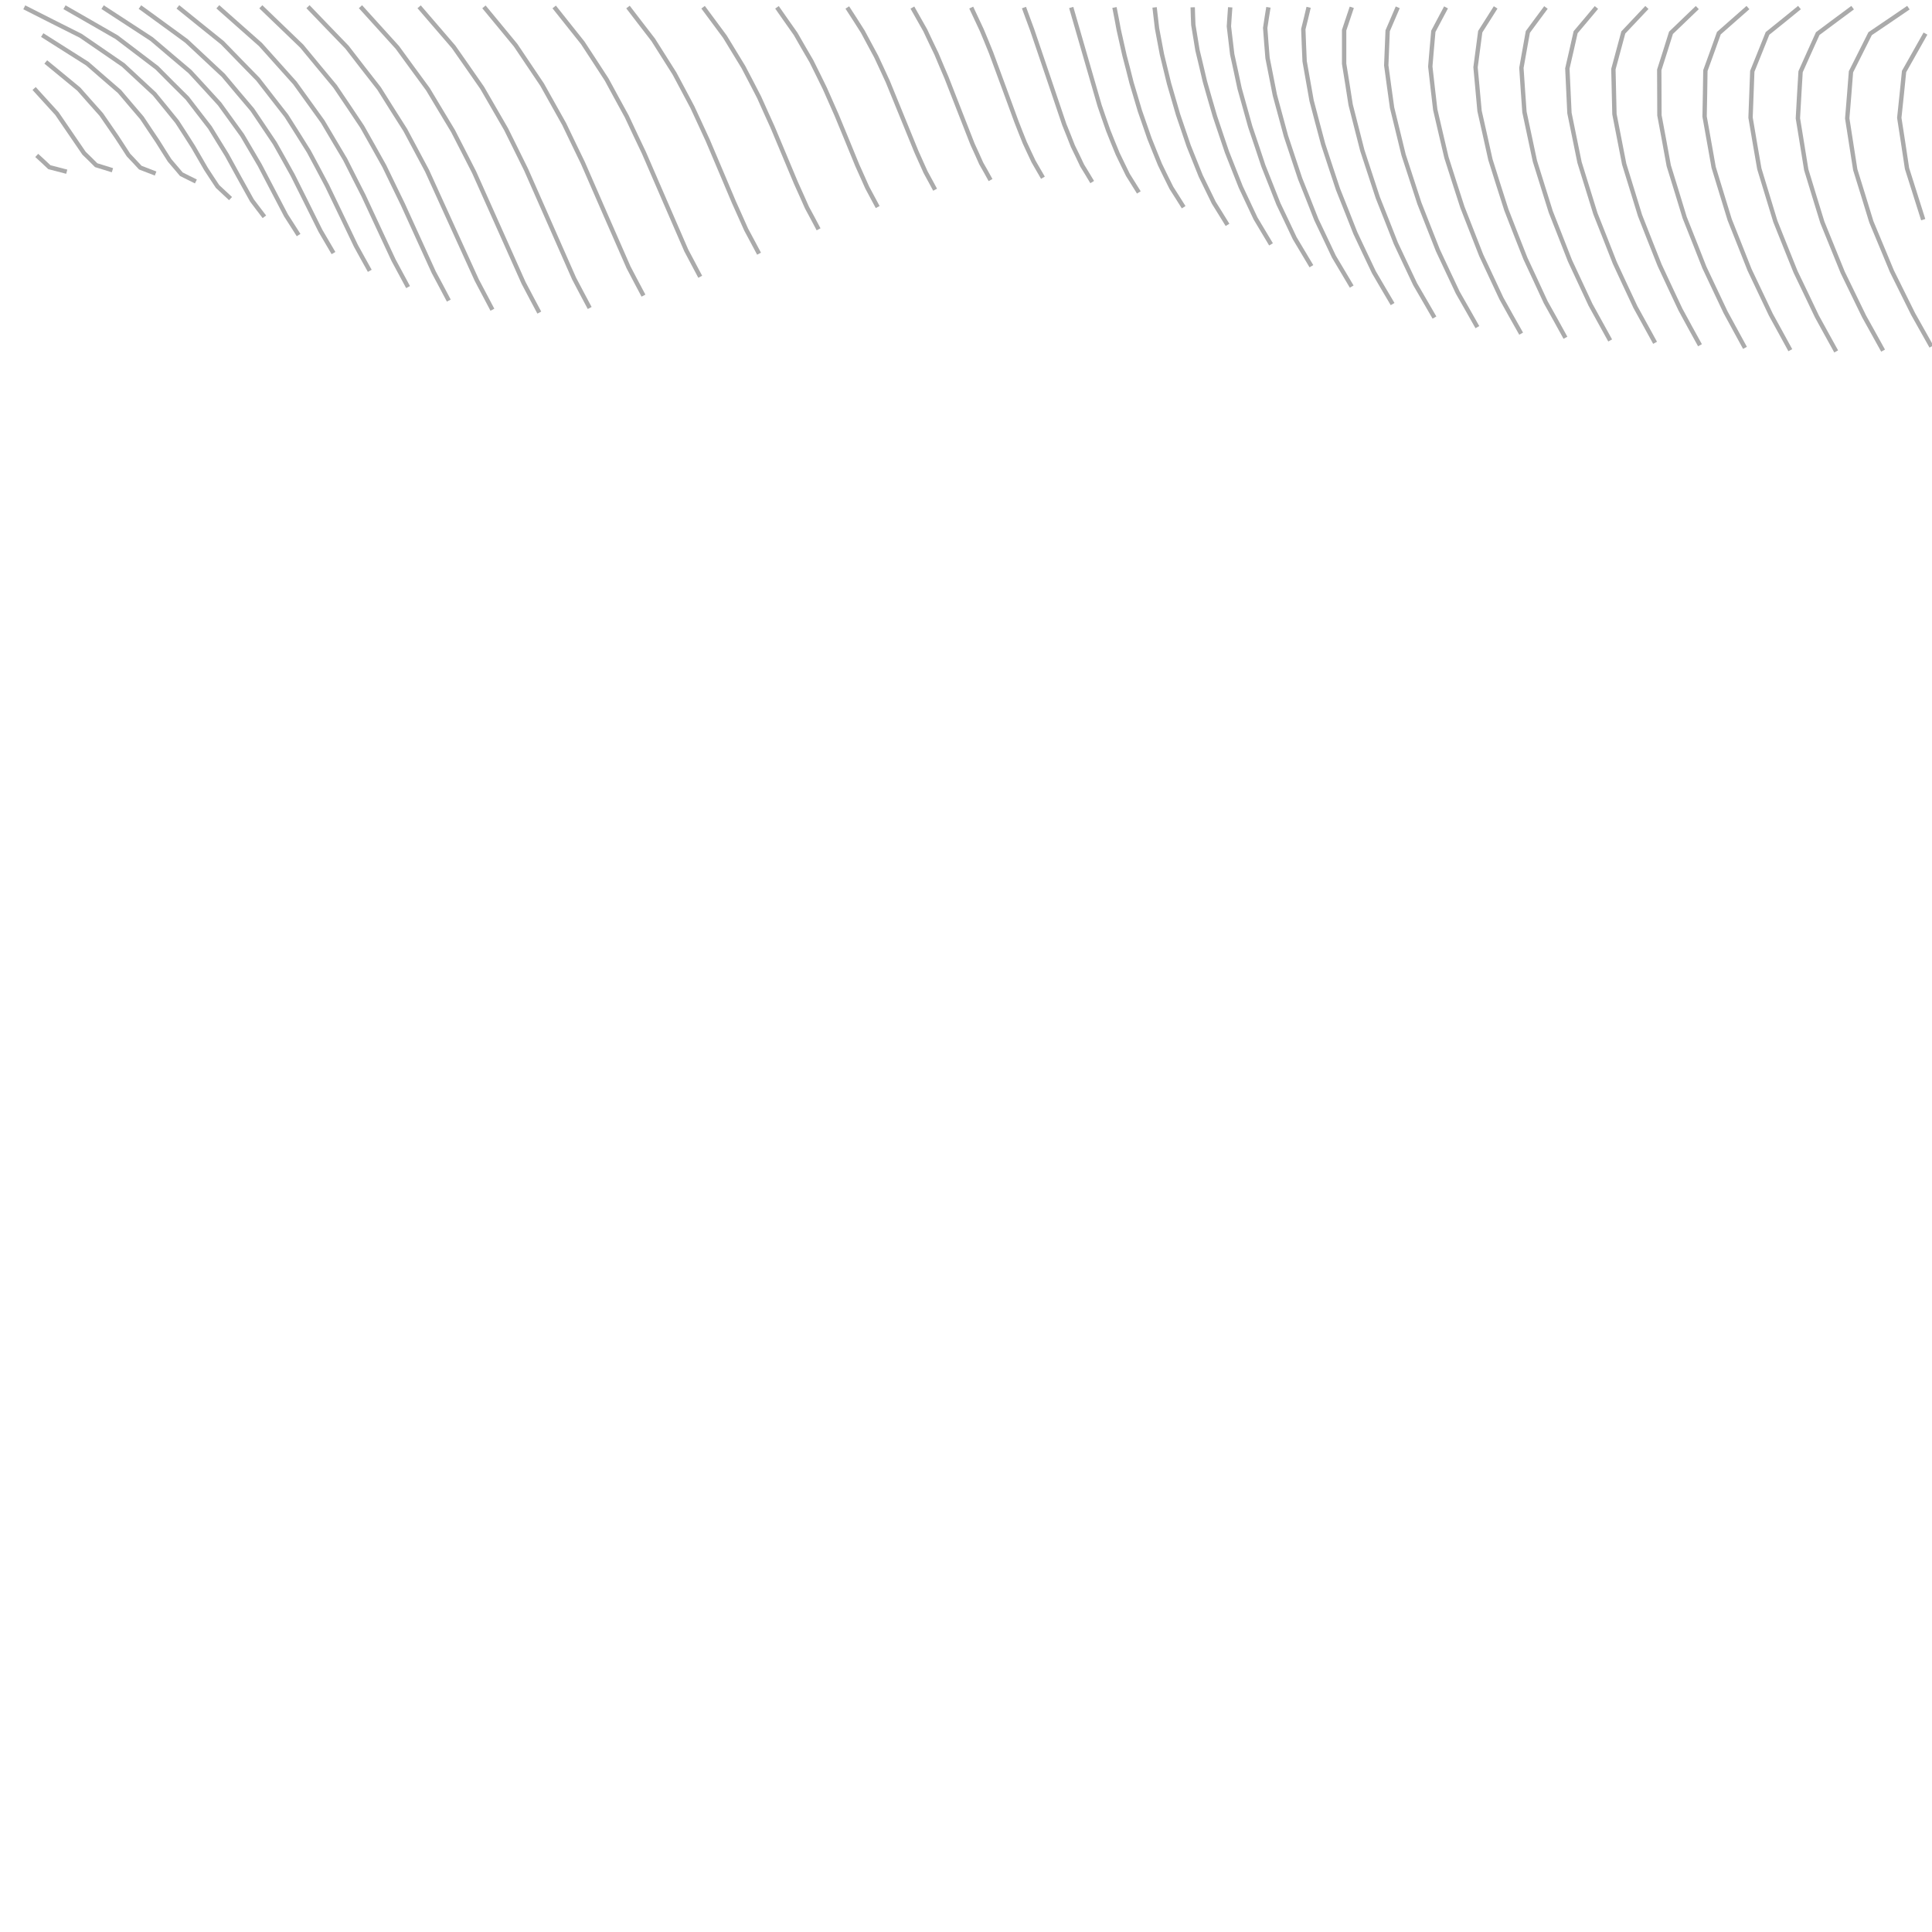
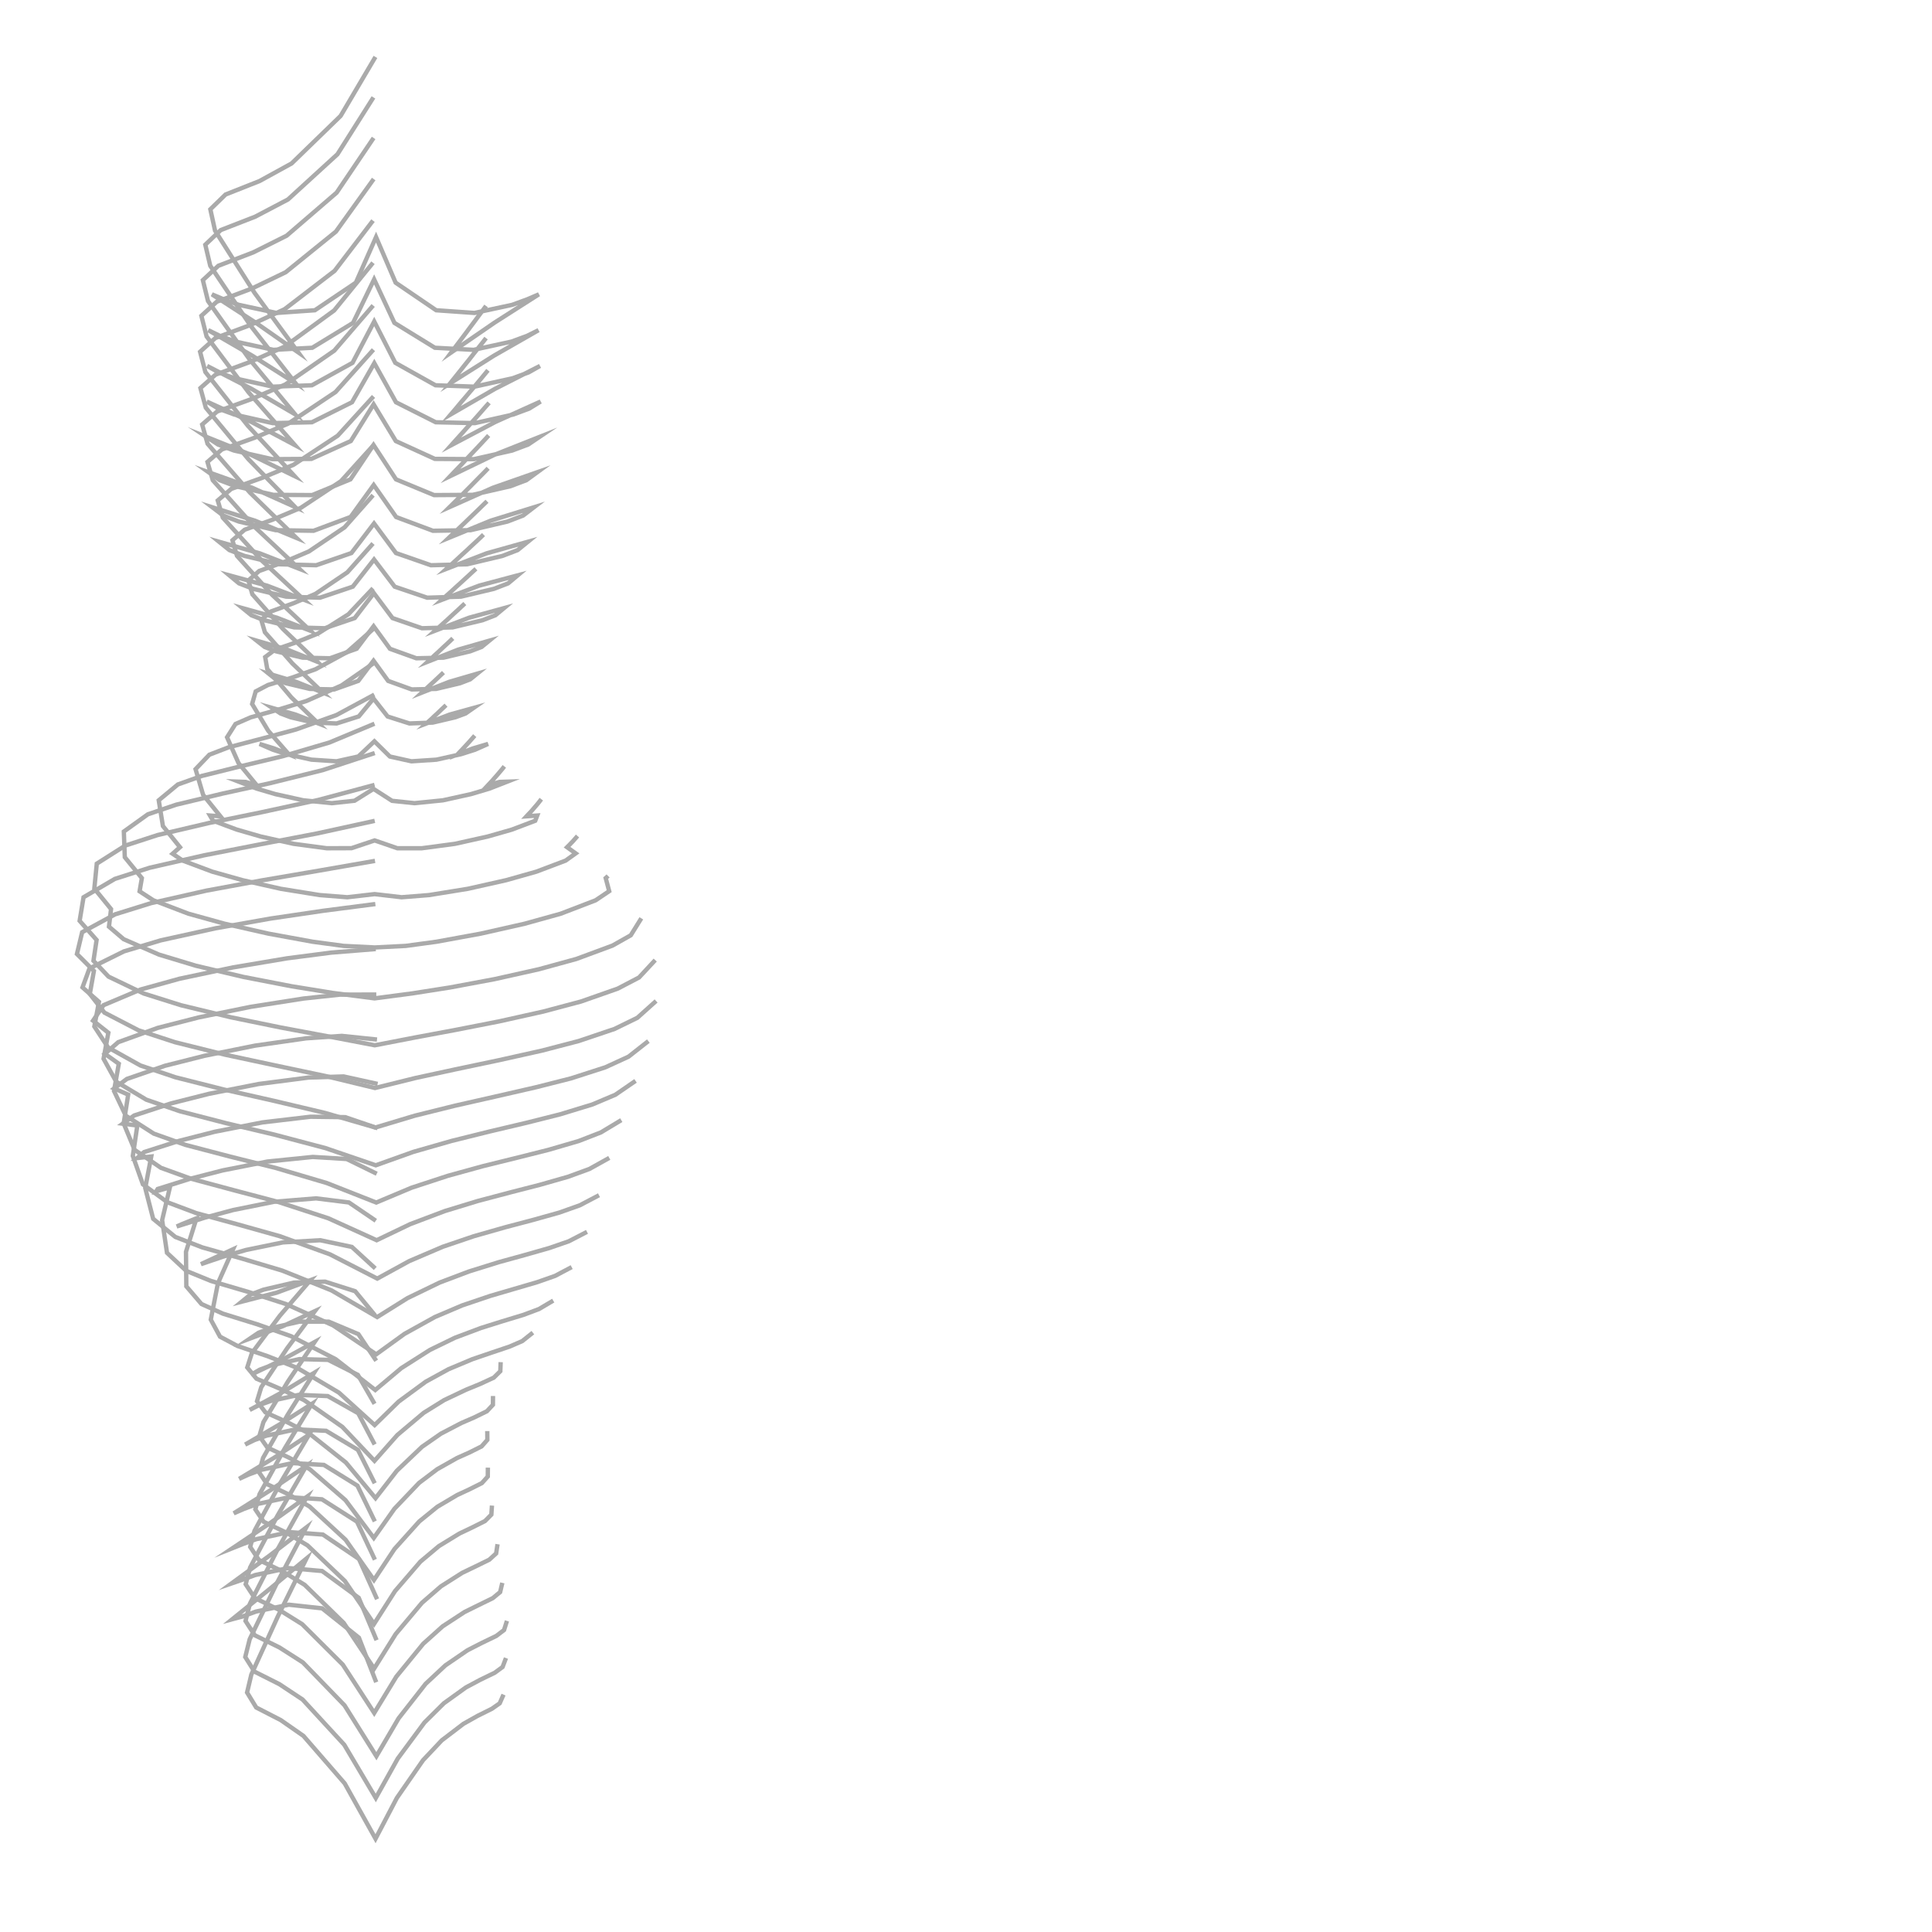
<svg xmlns="http://www.w3.org/2000/svg" id="Ebene_1" width="222" height="222" viewBox="0 0 222 222">
-   <polyline points="221.25 3.86 220.02 6.04 218.79 8.22 218.52 10.88 218.24 13.54 218.69 16.45 219.13 19.36 220.06 22.3 220.99 25.24" fill="none" stroke="#aaa" stroke-miterlimit="10" stroke-width=".5" />
-   <polyline points="219.29 .88 217.09 2.38 214.89 3.87 213.79 6.06 212.69 8.25 212.48 10.93 212.26 13.6 212.72 16.55 213.18 19.49 214.11 22.49 215.03 25.49 216.21 28.32 217.39 31.16 218.61 33.62 219.83 36.08 220.88 37.95 221.93 39.82" fill="none" stroke="#aaa" stroke-miterlimit="10" stroke-width=".5" />
-   <polyline points="212.88 .88 210.87 2.37 208.87 3.86 207.88 6.05 206.9 8.24 206.74 10.91 206.59 13.59 207.07 16.54 207.55 19.5 208.47 22.52 209.4 25.54 210.57 28.42 211.74 31.3 212.97 33.83 214.2 36.36 215.29 38.32 216.38 40.29" fill="none" stroke="#aaa" stroke-miterlimit="10" stroke-width=".5" />
-   <polyline points="206.77 .87 204.94 2.36 203.1 3.84 202.23 6.01 201.35 8.19 201.25 10.85 201.15 13.51 201.65 16.46 202.16 19.4 203.08 22.42 204 25.44 205.16 28.34 206.32 31.23 207.55 33.79 208.77 36.35 209.88 38.37 210.99 40.38" fill="none" stroke="#aaa" stroke-miterlimit="10" stroke-width=".5" />
-   <polyline points="200.85 .87 199.18 2.34 197.51 3.81 196.74 5.96 195.96 8.11 195.92 10.75 195.87 13.39 196.39 16.31 196.91 19.23 197.83 22.24 198.75 25.24 199.9 28.13 201.04 31.01 202.26 33.58 203.48 36.15 204.6 38.19 205.72 40.24" fill="none" stroke="#aaa" stroke-miterlimit="10" stroke-width=".5" />
-   <polyline points="195.03 .87 193.52 2.32 192.01 3.77 191.34 5.9 190.66 8.03 190.67 10.64 190.68 13.25 191.22 16.14 191.75 19.04 192.67 22.02 193.58 25 194.72 27.87 195.85 30.74 197.06 33.3 198.27 35.86 199.39 37.92 200.51 39.97" fill="none" stroke="#aaa" stroke-miterlimit="10" stroke-width=".5" />
-   <polyline points="189.24 .86 187.88 2.3 186.53 3.73 185.96 5.84 185.39 7.95 185.45 10.53 185.51 13.11 186.07 15.98 186.63 18.85 187.54 21.8 188.45 24.76 189.57 27.61 190.7 30.46 191.89 33.01 193.09 35.56 194.21 37.62 195.34 39.67" fill="none" stroke="#aaa" stroke-miterlimit="10" stroke-width=".5" />
-   <polyline points="183.44 .86 182.25 2.28 181.05 3.7 180.58 5.78 180.1 7.87 180.22 10.43 180.34 12.99 180.92 15.83 181.5 18.67 182.41 21.6 183.32 24.54 184.44 27.37 185.55 30.2 186.73 32.74 187.92 35.28 189.05 37.33 190.18 39.39" fill="none" stroke="#aaa" stroke-miterlimit="10" stroke-width=".5" />
-   <polyline points="177.64 .86 176.6 2.26 175.56 3.67 175.19 5.73 174.82 7.8 174.99 10.34 175.17 12.87 175.77 15.69 176.37 18.51 177.28 21.42 178.19 24.33 179.3 27.15 180.4 29.96 181.58 32.49 182.76 35.02 183.89 37.07 185.02 39.12" fill="none" stroke="#aaa" stroke-miterlimit="10" stroke-width=".5" />
-   <polyline points="171.86 .85 170.98 2.24 170.09 3.64 169.82 5.68 169.55 7.73 169.78 10.24 170.01 12.75 170.64 15.55 171.26 18.34 172.17 21.23 173.09 24.11 174.18 26.91 175.28 29.7 176.45 32.21 177.61 34.72 178.75 36.76 179.88 38.81" fill="none" stroke="#aaa" stroke-miterlimit="10" stroke-width=".5" />
-   <polyline points="166.16 .85 165.43 2.22 164.7 3.6 164.52 5.62 164.35 7.64 164.63 10.12 164.92 12.6 165.56 15.35 166.21 18.11 167.12 20.96 168.04 23.81 169.12 26.57 170.2 29.33 171.36 31.81 172.52 34.29 173.65 36.32 174.79 38.34" fill="none" stroke="#aaa" stroke-miterlimit="10" stroke-width=".5" />
-   <polyline points="160.61 .84 160.03 2.19 159.45 3.54 159.37 5.53 159.29 7.51 159.62 9.94 159.96 12.38 160.62 15.08 161.28 17.79 162.19 20.58 163.1 23.37 164.16 26.07 165.23 28.78 166.37 31.21 167.51 33.63 168.64 35.61 169.76 37.59" fill="none" stroke="#aaa" stroke-miterlimit="10" stroke-width=".5" />
-   <polyline points="155.33 .84 154.89 2.15 154.45 3.47 154.45 5.39 154.45 7.32 154.83 9.68 155.2 12.04 155.87 14.67 156.54 17.29 157.43 20 158.32 22.71 159.36 25.33 160.39 27.95 161.5 30.31 162.61 32.66 163.72 34.57 164.83 36.49" fill="none" stroke="#aaa" stroke-miterlimit="10" stroke-width=".5" />
-   <polyline points="150.37 .84 150.07 2.1 149.76 3.35 149.83 5.2 149.91 7.04 150.31 9.3 150.71 11.56 151.37 14.07 152.04 16.58 152.89 19.17 153.75 21.76 154.75 24.27 155.74 26.78 156.8 29.03 157.87 31.28 158.94 33.11 160.02 34.94" fill="none" stroke="#aaa" stroke-miterlimit="10" stroke-width=".5" />
-   <polyline points="145.75 .84 145.56 2.02 145.38 3.21 145.51 4.94 145.65 6.67 146.07 8.8 146.49 10.93 147.13 13.29 147.77 15.65 148.58 18.09 149.39 20.52 150.33 22.88 151.26 25.24 152.27 27.36 153.27 29.48 154.3 31.21 155.32 32.93" fill="none" stroke="#aaa" stroke-miterlimit="10" stroke-width=".5" />
-   <polyline points="141.36 .84 141.28 1.94 141.21 3.03 141.4 4.64 141.59 6.24 142.02 8.21 142.44 10.18 143.05 12.36 143.66 14.55 144.42 16.8 145.17 19.06 146.04 21.25 146.9 23.43 147.84 25.4 148.77 27.37 149.73 28.98 150.69 30.59" fill="none" stroke="#aaa" stroke-miterlimit="10" stroke-width=".5" />
-   <polyline points="137.05 .84 137.08 1.84 137.12 2.85 137.36 4.31 137.6 5.78 138.03 7.57 138.45 9.36 139.02 11.36 139.6 13.35 140.29 15.41 140.99 17.48 141.78 19.48 142.57 21.48 143.42 23.29 144.27 25.1 145.16 26.59 146.05 28.08" fill="none" stroke="#aaa" stroke-miterlimit="10" stroke-width=".5" />
-   <polyline points="132.67 .85 132.81 2.05 132.95 3.25 133.23 4.74 133.51 6.23 133.92 7.92 134.33 9.6 134.85 11.39 135.37 13.18 135.98 14.97 136.59 16.77 137.28 18.49 137.97 20.21 138.72 21.75 139.47 23.29 140.26 24.56 141.05 25.84" fill="none" stroke="#aaa" stroke-miterlimit="10" stroke-width=".5" />
-   <polyline points="128.06 .86 128.31 2.14 128.55 3.43 128.88 4.9 129.21 6.36 129.62 7.93 130.02 9.51 130.5 11.12 130.98 12.74 131.53 14.32 132.08 15.91 132.68 17.41 133.29 18.91 133.94 20.25 134.6 21.58 135.31 22.7 136.01 23.81" fill="none" stroke="#aaa" stroke-miterlimit="10" stroke-width=".5" />
-   <polyline points="123.09 .86 124.72 6.5 126.35 12.13 126.84 13.56 127.34 14.99 127.88 16.34 128.43 17.68 129.01 18.88 129.6 20.09 130.23 21.1 130.86 22.11" fill="none" stroke="#aaa" stroke-miterlimit="10" stroke-width=".5" />
-   <polyline points="117.66 .87 118.13 2.15 118.6 3.42 120.45 8.86 122.29 14.3 122.79 15.54 123.28 16.79 123.82 17.9 124.35 19.02 124.93 19.97 125.5 20.92" fill="none" stroke="#aaa" stroke-miterlimit="10" stroke-width=".5" />
-   <polyline points="111.6 .87 112.2 2.15 112.8 3.43 113.35 4.75 113.89 6.08 115.35 10.04 116.8 13.99 117.27 15.19 117.75 16.39 118.25 17.47 118.76 18.55 119.3 19.49 119.84 20.42" fill="none" stroke="#aaa" stroke-miterlimit="10" stroke-width=".5" />
-   <polyline points="104.84 .87 105.58 2.18 106.32 3.49 106.96 4.85 107.61 6.2 108.18 7.56 108.76 8.92 110.26 12.76 111.76 16.59 112.26 17.68 112.75 18.78 113.29 19.73 113.82 20.69" fill="none" stroke="#aaa" stroke-miterlimit="10" stroke-width=".5" />
-   <polyline points="97.36 .86 98.26 2.25 99.15 3.65 99.91 5.07 100.68 6.5 101.35 7.94 102.01 9.37 103.66 13.41 105.31 17.45 105.83 18.61 106.35 19.77 106.9 20.78 107.45 21.8" fill="none" stroke="#aaa" stroke-miterlimit="10" stroke-width=".5" />
-   <polyline points="89.28 .84 90.35 2.37 91.42 3.89 92.32 5.46 93.23 7.02 94.01 8.59 94.78 10.16 95.46 11.7 96.14 13.24 97.33 16.12 98.51 19 99.08 20.27 99.65 21.55 100.25 22.67 100.85 23.79" fill="none" stroke="#aaa" stroke-miterlimit="10" stroke-width=".5" />
-   <polyline points="80.79 .83 82.05 2.53 83.3 4.22 84.36 5.96 85.42 7.7 86.33 9.44 87.23 11.18 88 12.9 88.78 14.62 90.12 17.82 91.46 21.02 92.1 22.44 92.73 23.86 93.4 25.1 94.06 26.35" fill="none" stroke="#aaa" stroke-miterlimit="10" stroke-width=".5" />
-   <polyline points="72.16 .81 73.61 2.7 75.06 4.58 76.28 6.51 77.5 8.44 78.53 10.37 79.56 12.31 80.44 14.21 81.32 16.12 82.83 19.68 84.33 23.23 85.04 24.81 85.74 26.38 86.48 27.76 87.22 29.15" fill="none" stroke="#aaa" stroke-miterlimit="10" stroke-width=".5" />
-   <polyline points="63.68 .8 65.32 2.86 66.96 4.92 68.34 7.03 69.71 9.14 70.86 11.26 72.02 13.38 73 15.47 73.99 17.55 76.42 23.16 78.86 28.78 79.66 30.29 80.46 31.8" fill="none" stroke="#aaa" stroke-miterlimit="10" stroke-width=".5" />
-   <polyline points="55.61 .79 57.43 2.99 59.25 5.2 60.77 7.46 62.29 9.72 63.56 11.99 64.83 14.26 65.9 16.49 66.98 18.72 69.6 24.73 72.23 30.73 73.08 32.35 73.94 33.97" fill="none" stroke="#aaa" stroke-miterlimit="10" stroke-width=".5" />
-   <polyline points="48.16 .78 50.14 3.08 52.12 5.38 53.77 7.74 55.41 10.1 56.78 12.47 58.15 14.84 59.3 17.16 60.45 19.49 63.21 25.75 65.97 32.01 66.86 33.7 67.76 35.39" fill="none" stroke="#aaa" stroke-miterlimit="10" stroke-width=".5" />
-   <polyline points="41.42 .77 43.54 3.11 45.66 5.45 47.41 7.85 49.17 10.25 50.61 12.65 52.06 15.06 53.27 17.42 54.48 19.79 57.32 26.14 60.16 32.5 61.06 34.21 61.97 35.92" fill="none" stroke="#aaa" stroke-miterlimit="10" stroke-width=".5" />
-   <polyline points="35.39 .77 37.63 3.1 39.87 5.42 41.71 7.8 43.56 10.17 45.06 12.56 46.57 14.94 47.82 17.28 49.07 19.62 51.93 25.91 54.79 32.2 55.69 33.9 56.58 35.59" fill="none" stroke="#aaa" stroke-miterlimit="10" stroke-width=".5" />
-   <polyline points="29.97 .78 32.32 3.04 34.67 5.3 36.58 7.61 38.5 9.92 40.06 12.23 41.61 14.55 42.89 16.82 44.16 19.09 45.22 21.28 46.28 23.46 48.06 27.37 49.84 31.28 50.71 32.91 51.57 34.54" fill="none" stroke="#aaa" stroke-miterlimit="10" stroke-width=".5" />
-   <polyline points="25.03 .78 27.48 2.95 29.93 5.12 31.91 7.33 33.89 9.54 35.49 11.76 37.08 13.97 38.37 16.15 39.66 18.32 40.71 20.4 41.77 22.48 43.5 26.2 45.23 29.91 46.06 31.45 46.89 32.99" fill="none" stroke="#aaa" stroke-miterlimit="10" stroke-width=".5" />
-   <polyline points="20.44 .79 22.99 2.85 25.55 4.91 27.59 7.01 29.64 9.11 31.27 11.21 32.9 13.3 34.2 15.35 35.49 17.41 36.54 19.37 37.58 21.33 39.25 24.8 40.91 28.27 41.7 29.7 42.49 31.12" fill="none" stroke="#aaa" stroke-miterlimit="10" stroke-width=".5" />
-   <polyline points="16.08 .81 18.75 2.75 21.42 4.7 23.54 6.68 25.66 8.66 27.32 10.64 28.99 12.61 30.29 14.54 31.58 16.46 32.61 18.29 33.63 20.12 35.23 23.32 36.82 26.52 37.57 27.8 38.32 29.08" fill="none" stroke="#aaa" stroke-miterlimit="10" stroke-width=".5" />
-   <polyline points="11.79 .82 14.6 2.65 17.42 4.49 19.62 6.36 21.83 8.23 23.53 10.08 25.23 11.94 26.53 13.74 27.83 15.54 28.83 17.24 29.83 18.94 31.35 21.85 32.87 24.76 33.59 25.88 34.31 27.01" fill="none" stroke="#aaa" stroke-miterlimit="10" stroke-width=".5" />
-   <polyline points="7.41 .83 10.41 2.55 13.4 4.27 15.72 6.03 18.03 7.79 19.77 9.54 21.52 11.28 22.82 12.97 24.12 14.65 25.09 16.23 26.06 17.8 27.5 20.42 28.95 23.03 29.66 23.97 30.38 24.91" fill="none" stroke="#aaa" stroke-miterlimit="10" stroke-width=".5" />
-   <polyline points="2.79 .84 6.03 2.48 9.27 4.11 11.72 5.79 14.16 7.47 15.96 9.14 17.75 10.8 19.05 12.39 20.34 13.98 21.28 15.43 22.21 16.89 22.94 18.15 23.67 19.41 24.33 20.42 25 21.43 25.74 22.12 26.49 22.82" fill="none" stroke="#aaa" stroke-miterlimit="10" stroke-width=".5" />
-   <polyline points="4.85 4.03 7.44 5.67 10.03 7.31 11.88 8.92 13.73 10.52 15.01 12.03 16.3 13.54 17.2 14.89 18.1 16.23 18.79 17.33 19.49 18.43 20.17 19.23 20.84 20.02 21.68 20.44 22.51 20.85" fill="none" stroke="#aaa" stroke-miterlimit="10" stroke-width=".5" />
-   <polyline points="5.26 7.12 7.16 8.68 9.05 10.24 10.34 11.7 11.63 13.15 12.52 14.44 13.4 15.72 14.08 16.76 14.76 17.81 15.44 18.53 16.12 19.26 17 19.6 17.88 19.94" fill="none" stroke="#aaa" stroke-miterlimit="10" stroke-width=".5" />
-   <polyline points="3.92 10.17 5.23 11.61 6.54 13.05 8.1 15.33 9.66 17.61 10.36 18.29 11.05 18.98 11.99 19.27 12.92 19.56" fill="none" stroke="#aaa" stroke-miterlimit="10" stroke-width=".5" />
-   <polyline points="4.22 17.86 4.95 18.53 5.67 19.21 6.67 19.47 7.67 19.73" fill="none" stroke="#aaa" stroke-miterlimit="10" stroke-width=".5" />
+   <polyline points="43.23 193.3 41.24 188.18 37.02 184.81 33.19 184.39 29.41 185.18 27.85 185.75 26.69 186.06 30.97 182.6 35.21 179.09 31.94 185.71 28.88 192.42 28.39 194.48 29.44 196.2 32.26 197.65 34.87 199.47 39.61 204.93 43.15 211.28 45.6 206.6 48.61 202.26 50.76 199.98 53.25 198.08 54.87 197.17 56.52 196.35 57.42 195.72 57.86 194.72" fill="none" stroke="#aaa" stroke-miterlimit="10" stroke-width=".5" />
+   <polyline points="43.27 188.47 41.22 183.6 37.01 180.52 33.14 180.18 29.33 180.98 27.77 181.55 26.6 181.95 30.92 178.79 35.18 175.53 31.82 181.9 28.69 188.36 28.18 190.4 29.24 192.08 32.1 193.52 34.77 195.29 39.56 200.49 43.18 206.6 45.7 202.08 48.78 197.92 51 195.72 53.53 193.9 55.18 193.02 56.85 192.21 57.75 191.55 58.14 190.52" fill="none" stroke="#aaa" stroke-miterlimit="10" stroke-width=".5" />
+   <polyline points="43.33 183.76 41.25 179.14 37.1 176.33 33.25 176.05 29.45 176.86 27.91 177.42 26.73 177.89 31.05 175 35.28 171.98 31.88 178.07 28.72 184.27 28.21 186.26 29.27 187.9 32.12 189.31 34.81 191.03 39.59 195.96 43.25 201.8 45.8 197.45 48.91 193.48 51.17 191.37 53.71 189.63 55.37 188.78 57.03 187.98 57.92 187.3 58.25 186.25" fill="none" stroke="#aaa" stroke-miterlimit="10" stroke-width=".5" />
+   <polyline points="43.08 179.22 41.02 174.85 36.99 172.28 33.22 172.04 29.52 172.83 28.01 173.39 26.86 173.89 31.08 171.23 35.21 168.43 31.86 174.21 28.74 180.12 28.23 182.04 29.27 183.62 32.07 184.98 34.72 186.63 39.39 191.28 43 196.83 45.54 192.66 48.63 188.88 50.87 186.87 53.38 185.23 55 184.43 56.62 183.64 57.47 182.94 57.72 181.88" fill="none" stroke="#aaa" stroke-miterlimit="10" stroke-width=".5" />
+   <polyline points="43.07 174.82 41.07 170.71 37.22 168.33 33.59 168.12 30.03 168.89 28.58 169.43 27.48 169.93 31.54 167.48 35.5 164.87 32.26 170.33 29.24 175.91 28.75 177.75 29.75 179.25 32.44 180.55 35.01 182.11 39.5 186.49 42.99 191.73 45.47 187.76 48.49 184.17 50.67 182.28 53.11 180.73 54.67 179.98 56.22 179.22 57.01 178.5 57.17 177.44" fill="none" stroke="#aaa" stroke-miterlimit="10" stroke-width=".5" />
+   <polyline points="43.06 170.44 41.13 166.6 37.47 164.41 34 164.24 30.61 164.97 29.22 165.48 28.17 165.99 32.04 163.73 35.83 161.32 32.71 166.45 29.82 171.7 29.34 173.44 30.3 174.86 32.88 176.1 35.34 177.58 39.63 181.67 42.98 186.6 45.39 182.83 48.31 179.44 50.43 177.66 52.78 176.22 54.27 175.51 55.73 174.78 56.46 174.04 56.53 173" fill="none" stroke="#aaa" stroke-miterlimit="10" stroke-width=".5" />
+   <polyline points="43.05 165.98 41.16 162.39 37.66 160.42 34.32 160.28 31.05 161 29.7 161.49 28.69 162.01 32.43 159.98 36.08 157.76 33.05 162.58 30.23 167.52 29.77 169.18 30.69 170.54 33.18 171.72 35.57 173.11 39.71 176.93 42.97 181.55 45.33 177.99 48.18 174.82 50.25 173.14 52.53 171.79 53.97 171.12 55.37 170.42 56.05 169.66 56.06 168.64" fill="none" stroke="#aaa" stroke-miterlimit="10" stroke-width=".5" />
+   <polyline points="43.04 161.31 41.12 157.98 37.71 156.26 34.4 156.17 31.17 156.89 29.84 157.39 28.85 157.96 32.55 156.19 36.15 154.21 33.09 158.74 30.27 163.41 29.8 165.02 30.72 166.33 33.2 167.49 35.59 168.82 39.69 172.37 42.95 176.72 45.32 173.37 48.15 170.4 50.24 168.82 52.51 167.54 53.94 166.9 55.34 166.2 56 165.45 55.99 164.44" fill="none" stroke="#aaa" stroke-miterlimit="10" stroke-width=".5" />
+   <polyline points="43.23 156.36 41.18 153.3 37.78 151.87 34.4 151.87 31.09 152.62 29.71 153.14 28.72 153.81 32.51 152.38 36.18 150.66 32.98 154.95 30.02 159.4 29.53 161.01 30.5 162.29 33.07 163.45 35.56 164.74 39.74 168.05 43.15 172.15 45.6 169 48.49 166.25 50.66 164.74 53 163.52 54.5 162.87 55.95 162.16 56.64 161.42 56.65 160.41" fill="none" stroke="#aaa" stroke-miterlimit="10" stroke-width=".5" />
+   <polyline points="43.1 151.15 40.81 148.37 37.35 147.27 33.77 147.38 30.29 148.19 28.79 148.75 27.78 149.57 31.78 148.54 35.67 147.1 32.16 151.18 28.94 155.48 28.41 157.13 29.47 158.42 32.23 159.6 34.95 160.89 39.34 163.96 43.03 167.86 45.66 164.89 48.69 162.34 51.04 160.88 53.53 159.7 55.16 159.03 56.74 158.3 57.49 157.56 57.53 156.52" fill="none" stroke="#aaa" stroke-miterlimit="10" stroke-width=".5" />
+   <polyline points="43.12 145.75 40.43 143.28 36.79 142.51 32.5 142.76 28.27 143.63 25.66 144.39 23.09 145.26 24.79 144.47 26.78 143.55 25.04 147.46 24.22 151.63 25.28 153.59 27.29 154.66 30.76 155.84 34.17 157.19 38.94 160.02 43.05 163.75 45.81 161.05 48.93 158.76 51.54 157.33 54.28 156.18 56.42 155.45 58.56 154.73 60.01 154.1 61.23 153.13" fill="none" stroke="#aaa" stroke-miterlimit="10" stroke-width=".5" />
+   <polyline points="43.18 140.27 40.09 138.17 36.32 137.7 31.51 138.09 26.79 139.04 23.52 139.92 20.3 140.93 20.94 140.65 22.58 139.99 21.37 143.84 21.41 147.81 23.15 149.84 25.62 150.95 29.56 152.17 33.45 153.54 38.57 156.18 43.12 159.72 46.11 157.21 49.41 155.11 52.27 153.72 55.25 152.6 57.7 151.83 60.14 151.09 61.93 150.42 63.57 149.45" fill="none" stroke="#aaa" stroke-miterlimit="10" stroke-width=".5" />
+   <polyline points="43.29 134.87 39.84 133.18 35.94 132.94 30.72 133.47 25.57 134.49 21.81 135.46 18.12 136.62 17.96 136.88 19.52 136.44 18.63 140.2 19.19 143.96 21.4 146.03 24.24 147.19 28.56 148.46 32.85 149.84 38.28 152.3 43.23 155.62 46.48 153.27 49.98 151.33 53.11 150 56.33 148.91 59.03 148.12 61.73 147.33 63.78 146.61 65.69 145.6" fill="none" stroke="#aaa" stroke-miterlimit="10" stroke-width=".5" />
+   <polyline points="43.39 129.64 39.67 128.37 35.68 128.32 30.16 128.97 24.7 130.04 20.59 131.09 16.56 132.38 15.76 133.07 17.38 132.89 16.69 136.52 17.6 140.05 20.14 142.13 23.23 143.33 27.84 144.63 32.43 146 38.08 148.27 43.34 151.34 46.83 149.16 50.53 147.37 53.89 146.1 57.32 145.03 60.23 144.23 63.14 143.4 65.36 142.63 67.45 141.55" fill="none" stroke="#aaa" stroke-miterlimit="10" stroke-width=".5" />
+   <polyline points="43.39 124.55 39.48 123.69 35.44 123.82 29.71 124.56 24.04 125.68 19.68 126.78 15.41 128.18 14.11 129.12 15.78 129.33 15.26 132.82 16.42 136.09 19.24 138.15 22.54 139.39 27.35 140.7 32.16 142.05 37.91 144.13 43.35 146.92 47.02 144.91 50.88 143.26 54.44 142.05 58.06 141.02 61.17 140.2 64.25 139.34 66.62 138.5 68.83 137.34" fill="none" stroke="#aaa" stroke-miterlimit="10" stroke-width=".5" />
+   <polyline points="43.32 119.45 39.27 119.03 35.18 119.31 29.31 120.15 23.49 121.32 18.97 122.46 14.57 123.98 13.12 125.07 14.73 125.78 14.21 129.09 15.47 132.13 18.49 134.19 21.94 135.44 26.93 136.78 31.93 138.1 37.73 139.99 43.28 142.51 47.14 140.66 51.14 139.15 54.91 138 58.73 136.99 62.01 136.15 65.27 135.22 67.73 134.32 70.01 133.05" fill="none" stroke="#aaa" stroke-miterlimit="10" stroke-width=".5" />
+   <polyline points="43.24 114.28 39.05 114.29 34.86 114.74 28.81 115.69 22.82 116.91 18.13 118.11 13.59 119.75 12.05 121.09 13.65 122.23 13.1 125.36 14.45 128.2 17.67 130.26 21.29 131.55 26.48 132.91 31.7 134.21 37.55 135.94 43.23 138.18 47.28 136.48 51.46 135.11 55.49 134 59.54 133 63.04 132.12 66.5 131.11 69.05 130.12 71.39 128.71" fill="none" stroke="#aaa" stroke-miterlimit="10" stroke-width=".5" />
+   <polyline points="43.18 109.05 38.06 109.46 32.97 110.12 26.78 111.16 20.64 112.46 16.16 113.7 11.9 115.5 10.69 117.28 12.45 118.67 11.9 121.66 13.35 124.29 16.81 126.36 20.64 127.68 26.06 129.08 31.51 130.37 37.41 131.93 43.18 133.9 47.49 132.36 51.89 131.1 56.24 130.02 60.6 128.99 64.37 128.04 68.07 126.91 70.7 125.8 73.03 124.2" fill="none" stroke="#aaa" stroke-miterlimit="10" stroke-width=".5" />
+   <polyline points="43.13 103.88 37.1 104.66 31.07 105.55 24.75 106.67 18.48 108.05 14.24 109.32 10.28 111.28 9.48 113.46 11.37 115.12 10.84 117.95 12.42 120.36 16.13 122.43 20.17 123.79 25.79 125.21 31.46 126.49 37.33 127.88 43.13 129.56 47.66 128.2 52.25 127.06 56.93 126 61.6 124.93 65.62 123.91 69.56 122.64 72.22 121.42 74.5 119.63" fill="none" stroke="#aaa" stroke-miterlimit="10" stroke-width=".5" />
+   <polyline points="43.09 98.92 36.6 100.05 30.1 101.16 23.71 102.34 17.38 103.77 13.23 105.06 9.44 107.12 8.84 109.62 10.79 111.57 10.32 114.21 12 116.36 15.92 118.39 20.12 119.76 25.86 121.19 31.65 122.43 37.39 123.64 43.09 125.02 47.74 123.87 52.41 122.86 57.35 121.82 62.28 120.72 66.5 119.62 70.62 118.23 73.24 116.95 75.39 115.02" fill="none" stroke="#aaa" stroke-miterlimit="10" stroke-width=".5" />
+   <polyline points="43.06 94.32 36.42 95.77 29.74 97.05 23.45 98.28 17.2 99.71 13.2 100.99 9.6 103.1 9.15 105.81 11.1 108.01 10.74 110.4 12.47 112.22 16.51 114.16 20.8 115.51 26.51 116.89 32.27 118.07 37.67 119.08 43.06 120.11 47.66 119.22 52.27 118.36 57.37 117.36 62.44 116.23 66.76 115.08 70.98 113.6 73.43 112.32 75.29 110.32" fill="none" stroke="#aaa" stroke-miterlimit="10" stroke-width=".5" />
+   <polyline points="43.04 90.19 36.57 91.92 30.02 93.34 24.05 94.56 18.12 95.95 14.4 97.16 11.12 99.24 10.84 102.1 12.76 104.46 12.52 106.48 14.21 107.92 18.27 109.69 22.51 110.97 27.99 112.26 33.51 113.33 38.27 114.1 43.04 114.72 47.36 114.15 51.69 113.47 56.83 112.51 61.93 111.37 66.23 110.19 70.39 108.65 72.48 107.47 73.69 105.52" fill="none" stroke="#aaa" stroke-miterlimit="10" stroke-width=".5" />
+   <polyline points="43.06 86.53 37.09 88.49 31 90 25.61 91.18 20.26 92.46 16.99 93.57 14.23 95.55 14.34 98.5 16.3 100.9 16.04 102.42 17.62 103.45 21.65 104.99 25.8 106.14 30.84 107.28 35.92 108.21 39.48 108.69 43.06 108.87 46.62 108.69 50.16 108.21 55.24 107.28 60.29 106.14 64.43 104.99 68.44 103.45 70 102.4 69.6 100.9 69.64 100.87 69.67 100.84 69.7 100.81 69.74 100.77 69.77 100.74 69.81 100.71 69.84 100.68 69.87 100.65" fill="none" stroke="#aaa" stroke-miterlimit="10" stroke-width=".5" />
+   <polyline points="43.03 83.16 37.85 85.32 32.47 86.9 27.82 88.01 23.19 89.16 20.44 90.14 18.24 91.96 18.72 94.92 20.68 97.35 19.83 98.1 21 98.89 24.39 100.16 27.87 101.14 32.27 102.13 36.73 102.85 39.9 103.1 43.04 102.74 46.15 103.1 49.3 102.85 53.75 102.13 58.16 101.14 61.63 100.16 64.99 98.89 66.15 98.06 65.16 97.35 65.33 97.18 65.5 97.01 65.65 96.85 65.81 96.69 65.95 96.53 66.09 96.37 66.23 96.21 66.36 96.06" fill="none" stroke="#aaa" stroke-miterlimit="10" stroke-width=".5" />
+   <polyline points="43.01 79.82 38.67 82.16 34.02 83.82 30.14 84.86 26.27 85.87 24.06 86.72 22.47 88.38 23.34 91.33 25.33 93.8 24.13 93.71 24.48 94.31 27.19 95.32 29.96 96.12 33.73 96.96 37.55 97.47 40.39 97.46 43.05 96.57 45.66 97.47 48.46 97.47 52.28 96.96 56.05 96.12 58.81 95.33 61.5 94.31 61.73 93.71 60.5 93.8 60.75 93.53 61 93.27 61.23 93.01 61.44 92.76 61.65 92.52 61.85 92.28 62.03 92.05 62.2 91.83" fill="none" stroke="#aaa" stroke-miterlimit="10" stroke-width=".5" />
+   <polyline points="42.88 76.24 39.25 78.76 35.21 80.55 32.01 81.53 28.8 82.43 27.06 83.19 26.09 84.72 27.41 87.69 29.51 90.24 28.22 89.85 27.44 89.82 29.51 90.62 31.64 91.25 34.85 91.96 38.13 92.29 40.74 92.01 42.92 90.65 45.05 92.02 47.63 92.29 50.9 91.96 54.11 91.25 56.23 90.62 58.28 89.82 57.4 89.85 56.06 90.24 56.34 89.94 56.61 89.65 56.86 89.36 57.1 89.09 57.33 88.82 57.55 88.56 57.76 88.31 57.95 88.06" fill="none" stroke="#aaa" stroke-miterlimit="10" stroke-width=".5" />
+   <polyline points="42.97 72.2 39.88 74.93 36.26 76.9 33.54 77.87 30.79 78.71 29.38 79.45 28.97 80.89 30.82 83.97 33.2 86.69 31.5 86 29.82 85.48 31.36 86.15 32.96 86.66 35.78 87.29 38.67 87.48 41.18 86.92 43.02 85.18 44.8 86.93 47.28 87.48 50.16 87.29 52.98 86.66 54.58 86.15 56.09 85.48 54.34 86 52.57 86.69 52.85 86.39 53.13 86.1 53.39 85.82 53.64 85.55 53.88 85.29 54.11 85.03 54.33 84.78 54.55 84.53" fill="none" stroke="#aaa" stroke-miterlimit="10" stroke-width=".5" />
+   <polyline points="42.86 67.6 40.03 70.59 36.55 72.79 34.09 73.79 31.6 74.65 30.47 75.5 30.71 76.87 33.48 80.14 36.58 83.13 33.97 82.11 31.29 81.35 32.23 81.98 33.4 82.42 36.01 83.03 38.68 83.13 41.23 82.32 42.92 80.27 44.54 82.33 47.05 83.13 49.72 83.03 52.32 82.42 53.49 81.99 54.41 81.35 51.67 82.11 49 83.13 49.31 82.85 49.62 82.57 49.91 82.29 50.2 82.03 50.47 81.77 50.74 81.51 51 81.27 51.25 81.03" fill="none" stroke="#aaa" stroke-miterlimit="10" stroke-width=".5" />
+   <polyline points="42.86 62.45 39.92 65.76 36.25 68.24 33.71 69.32 31.14 70.26 30.02 71.22 30.44 72.65 33.61 76.25 37.09 79.58 34.03 78.35 30.88 77.41 31.69 78.06 32.86 78.51 35.6 79.16 38.41 79.22 41.17 78.24 42.92 75.92 44.6 78.24 47.31 79.22 50.12 79.16 52.86 78.51 54.03 78.06 54.83 77.41 51.61 78.35 48.49 79.58 48.83 79.27 49.16 78.96 49.48 78.66 49.8 78.37 50.1 78.09 50.4 77.81 50.68 77.54 50.96 77.28" fill="none" stroke="#aaa" stroke-miterlimit="10" stroke-width=".5" />
+   <polyline points="42.87 56.9 39.59 60.6 35.5 63.36 32.66 64.57 29.78 65.61 28.54 66.7 29 68.29 32.55 72.31 36.44 76.03 33.02 74.65 29.5 73.62 30.41 74.34 31.71 74.84 34.77 75.57 37.91 75.64 40.98 74.55 42.93 71.96 44.81 74.55 47.84 75.64 50.97 75.57 54.03 74.84 55.34 74.34 56.22 73.62 52.64 74.65 49.16 76.03 49.56 75.66 49.94 75.3 50.32 74.96 50.68 74.62 51.03 74.29 51.38 73.97 51.71 73.66 52.03 73.35" fill="none" stroke="#aaa" stroke-miterlimit="10" stroke-width=".5" />
+   <polyline points="42.9 51.18 39.18 55.29 34.57 58.35 31.36 59.7 28.11 60.87 26.71 62.08 27.23 63.87 31.26 68.34 35.66 72.47 31.82 70.98 27.88 69.88 28.89 70.7 30.36 71.27 33.8 72.09 37.32 72.19 40.76 71.02 42.96 68.16 45.1 71.02 48.49 72.19 52.01 72.09 55.44 71.27 56.92 70.7 57.91 69.88 53.9 70.98 50 72.47 50.48 72.04 50.94 71.62 51.39 71.22 51.82 70.82 52.23 70.44 52.64 70.07 53.03 69.7 53.41 69.35" fill="none" stroke="#aaa" stroke-miterlimit="10" stroke-width=".5" />
+   <polyline points="42.92 45.55 38.81 50.06 33.72 53.41 30.17 54.89 26.57 56.18 25.02 57.51 25.6 59.48 30.06 64.39 34.93 68.92 30.7 67.3 26.35 66.11 27.46 67.03 29.09 67.66 32.88 68.56 36.77 68.68 40.54 67.41 42.98 64.29 45.35 67.41 49.09 68.68 52.97 68.56 56.76 67.66 58.39 67.03 59.49 66.11 55.07 67.29 50.78 68.92 51.32 68.43 51.86 67.95 52.36 67.49 52.87 67.03 53.34 66.6 53.81 66.17 54.25 65.76 54.69 65.36" fill="none" stroke="#aaa" stroke-miterlimit="10" stroke-width=".5" />
+   <polyline points="42.91 40.18 38.55 45.05 33.11 48.68 29.33 50.27 25.49 51.65 23.84 53.08 24.45 55.18 29.19 60.48 34.39 65.36 29.84 63.58 25.17 62.25 26.36 63.21 28.1 63.88 32.16 64.84 36.33 64.95 40.38 63.55 42.98 60.15 45.5 63.55 49.52 64.95 53.68 64.84 57.73 63.88 59.48 63.21 60.66 62.25 55.92 63.58 51.31 65.36 51.9 64.83 52.49 64.29 53.04 63.78 53.59 63.28 54.1 62.8 54.61 62.33 55.09 61.88 55.56 61.43" fill="none" stroke="#aaa" stroke-miterlimit="10" stroke-width=".5" />
+   <polyline points="42.88 35.1 38.41 40.29 32.79 44.18 28.91 45.85 24.94 47.29 23.23 48.78 23.85 50.99 28.72 56.6 34.06 61.81 29.3 59.83 24.4 58.29 25.65 59.24 27.45 59.93 31.68 60.92 36.03 60.99 40.29 59.4 42.94 55.73 45.52 59.41 49.75 60.99 54.08 60.92 58.31 59.93 60.11 59.24 61.35 58.29 56.38 59.83 51.56 61.81 52.17 61.23 52.78 60.66 53.35 60.12 53.92 59.57 54.45 59.06 54.98 58.55 55.47 58.07 55.96 57.6" fill="none" stroke="#aaa" stroke-miterlimit="10" stroke-width=".5" />
+   <polyline points="42.86 30.19 38.4 35.67 32.7 39.83 28.79 41.57 24.77 43.05 23.03 44.59 23.65 46.85 28.54 52.76 33.91 58.26 29.01 56.06 23.96 54.26 25.25 55.18 27.07 55.87 31.41 56.86 35.86 56.89 40.27 55.08 42.92 51.13 45.5 55.08 49.88 56.89 54.32 56.86 58.65 55.87 60.48 55.18 61.74 54.26 56.63 56.05 51.67 58.26 52.29 57.65 52.9 57.04 53.47 56.47 54.04 55.9 54.57 55.36 55.1 54.82 55.6 54.32 56.09 53.81" fill="none" stroke="#aaa" stroke-miterlimit="10" stroke-width=".5" />
+   <polyline points="42.86 25.35 38.45 31.12 32.7 35.53 28.79 37.34 24.75 38.84 22.99 40.42 23.6 42.75 28.48 48.92 33.84 54.7 28.86 52.27 23.74 50.21 25.05 51.08 26.89 51.77 31.28 52.76 35.78 52.73 40.31 50.68 42.93 46.46 45.48 50.68 49.97 52.73 54.46 52.76 58.85 51.77 60.69 51.08 61.98 50.21 56.79 52.27 51.75 54.7 52.36 54.06 52.97 53.43 53.54 52.82 54.11 52.22 54.64 51.66 55.17 51.1 55.66 50.57 56.15 50.04" fill="none" stroke="#aaa" stroke-miterlimit="10" stroke-width=".5" />
+   <polyline points="42.94 20.57 38.6 26.61 32.83 31.28 28.95 33.15 24.91 34.67 23.14 36.29 23.74 38.66 28.57 45.09 33.89 51.15 28.9 48.49 23.76 46.14 25.09 46.95 26.92 47.63 31.33 48.62 35.84 48.52 40.45 46.22 43.01 41.73 45.5 46.22 50.07 48.52 54.57 48.62 58.98 47.63 60.81 46.95 62.12 46.14 56.91 48.49 51.86 51.15 52.46 50.48 53.06 49.82 53.62 49.19 54.18 48.57 54.71 47.98 55.23 47.39 55.71 46.84 56.2 46.29" fill="none" stroke="#aaa" stroke-miterlimit="10" stroke-width=".5" />
+   <polyline points="42.93 15.85 38.68 22.14 32.94 27.08 29.1 29 25.09 30.54 23.31 32.19 23.9 34.59 28.66 41.27 33.9 47.6 28.92 44.69 23.8 42.05 25.13 42.79 26.94 43.46 31.35 44.43 35.84 44.27 40.51 41.69 43 36.94 45.42 41.69 50.04 44.27 54.53 44.43 58.92 43.46 60.74 42.79 62.05 42.05 56.86 44.69 51.82 47.6 52.41 46.91 52.99 46.21 53.54 45.57 54.09 44.92 54.61 44.31 55.12 43.7 55.59 43.13 56.07 42.55" fill="none" stroke="#aaa" stroke-miterlimit="10" stroke-width=".5" />
+   <polyline points="42.91 11.19 38.78 17.72 33.09 22.92 29.32 24.9 25.36 26.44 23.59 28.12 24.16 30.54 28.82 37.46 33.96 44.04 29 40.88 23.93 37.94 25.26 38.59 27.05 39.25 31.42 40.2 35.88 39.96 40.57 37.1 42.99 32.1 45.32 37.1 49.97 39.96 54.42 40.2 58.78 39.25 60.57 38.59 61.88 37.94 56.74 40.88 51.73 44.04 52.3 43.33 52.87 42.62 53.4 41.95 53.94 41.28 54.43 40.65 54.93 40.02 55.39 39.44 55.85 38.85" fill="none" stroke="#aaa" stroke-miterlimit="10" stroke-width=".5" />
+   <polyline points="43.14 6.54 39.14 13.32 33.51 18.78 29.83 20.8 25.92 22.35 24.17 24.05 24.71 26.5 29.25 33.65 34.27 40.49 29.37 37.07 24.35 33.82 25.67 34.38 27.44 35.03 31.77 35.96 36.18 35.65 40.89 32.48 43.21 27.24 45.46 32.48 50.12 35.65 54.52 35.96 58.85 35.03 60.62 34.38 61.92 33.82 56.83 37.07 51.86 40.49 52.41 39.76 52.96 39.03 53.48 38.34 53.99 37.65 54.47 37.01 54.95 36.36 55.4 35.76 55.85 35.15" fill="none" stroke="#aaa" stroke-miterlimit="10" stroke-width=".5" />
</svg>
